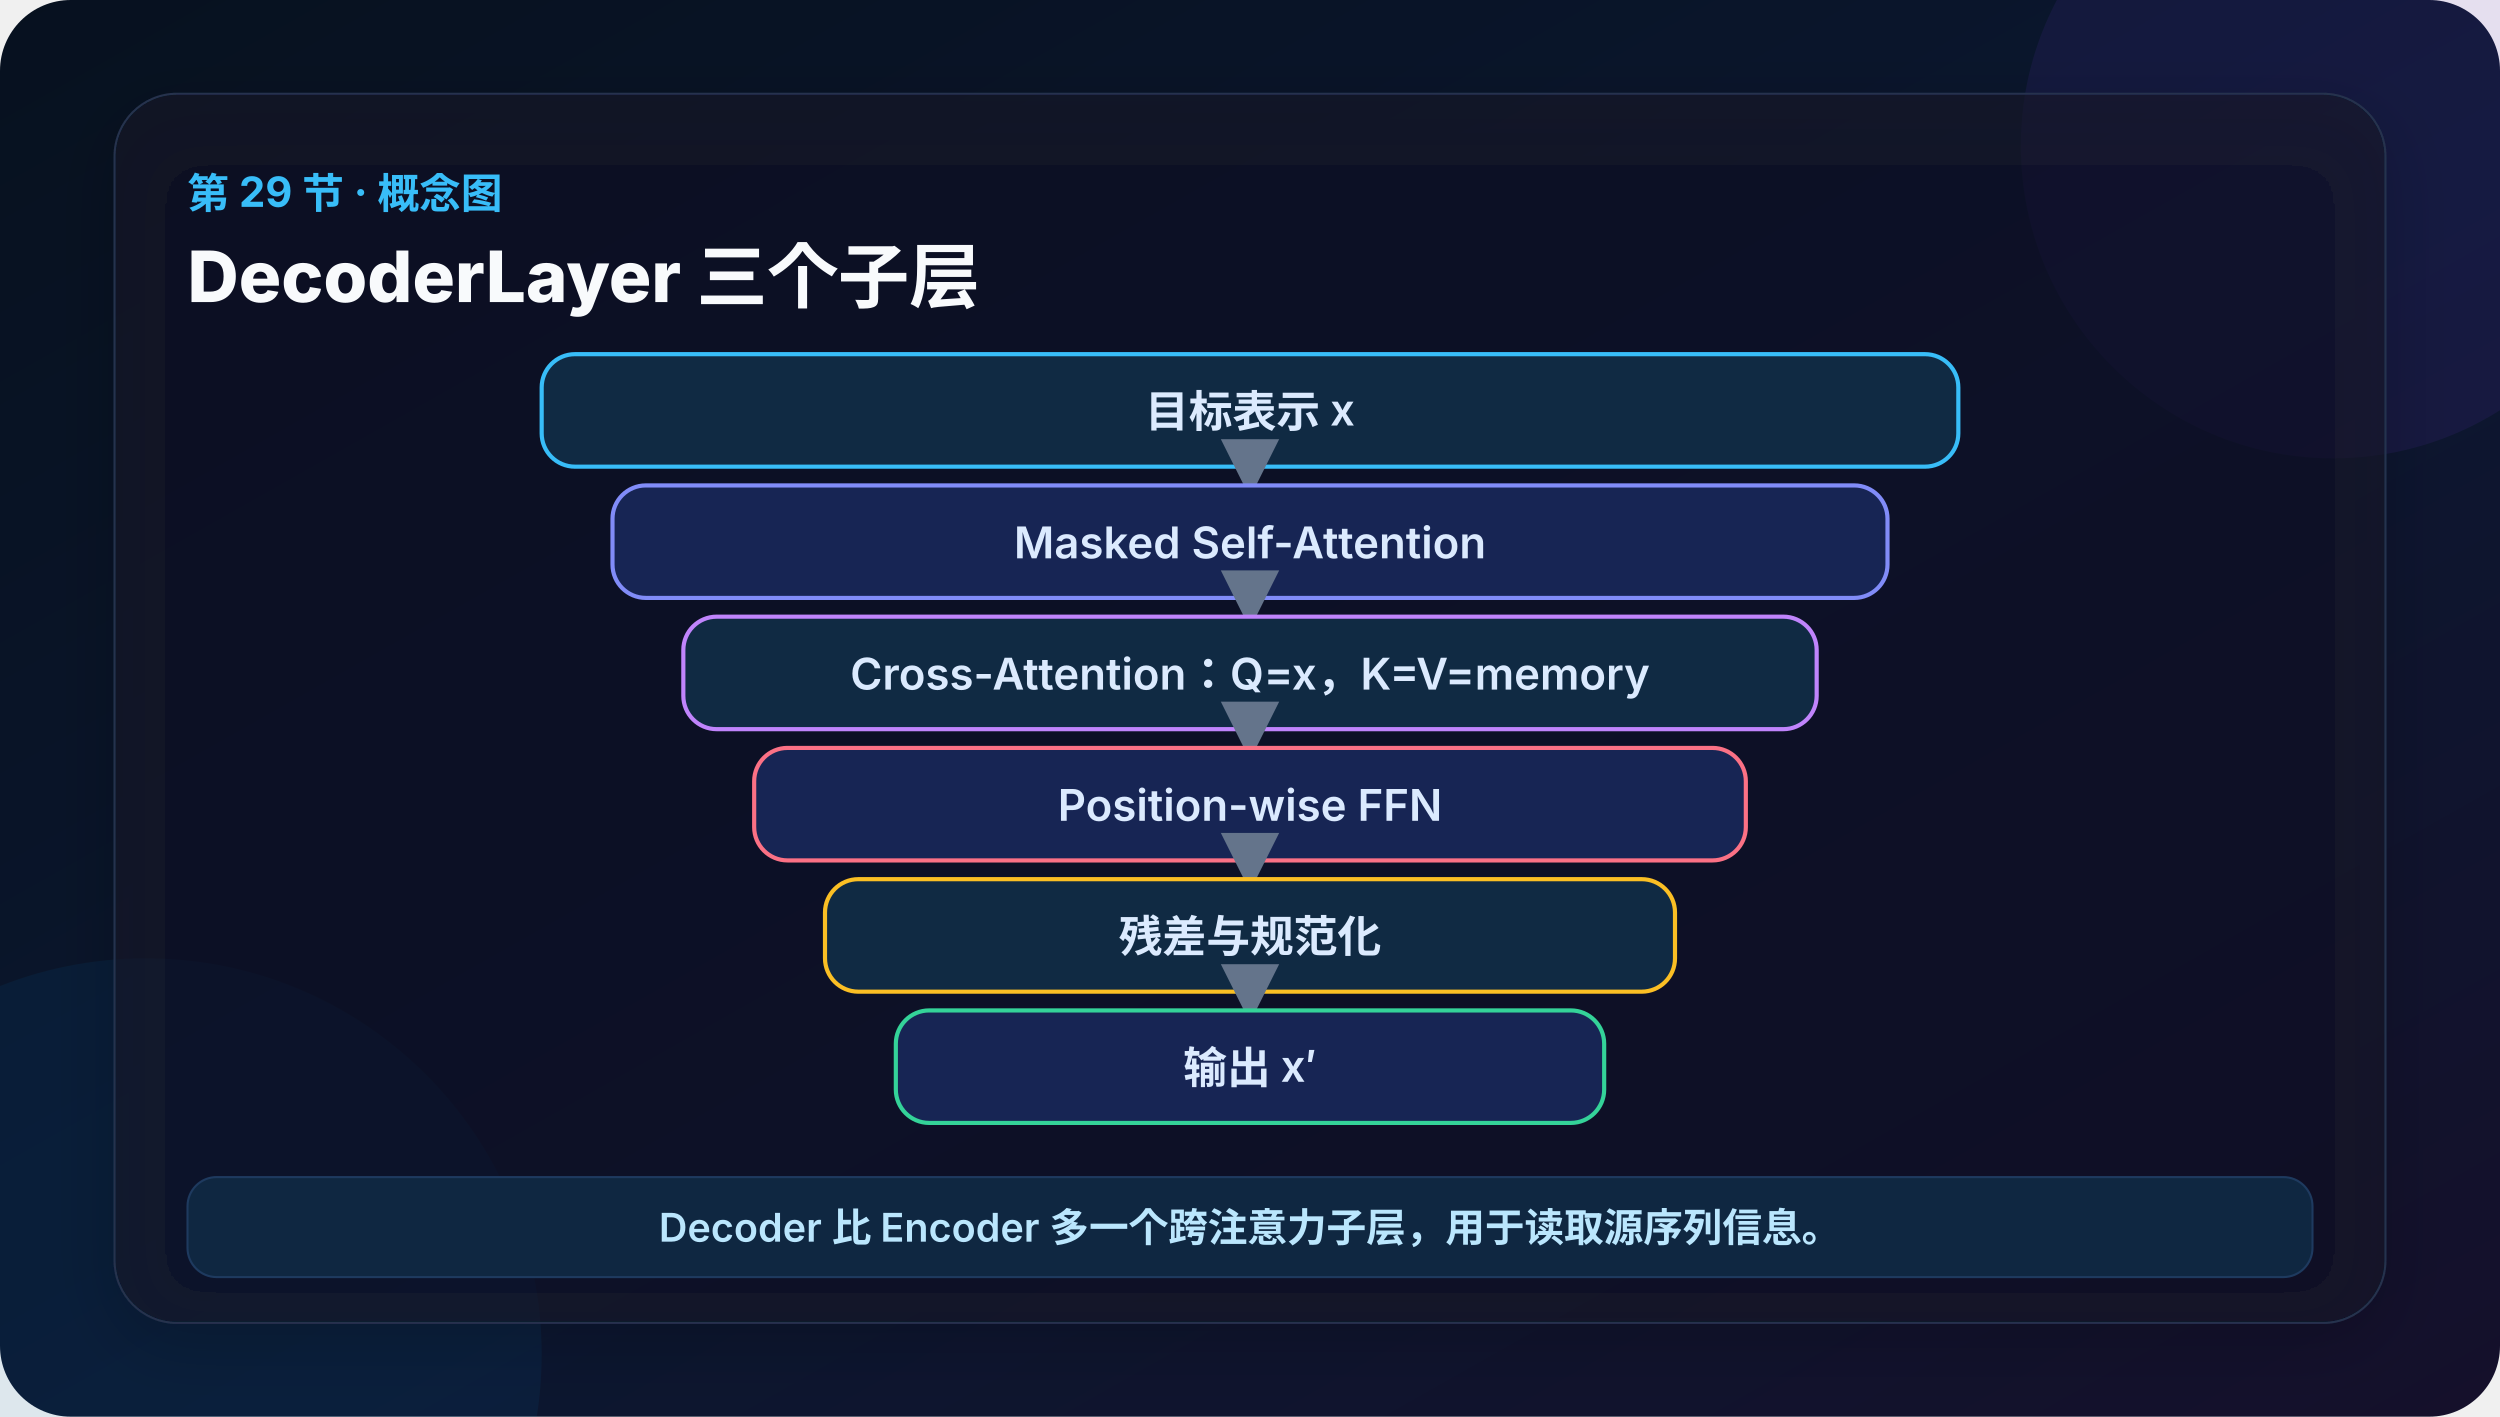
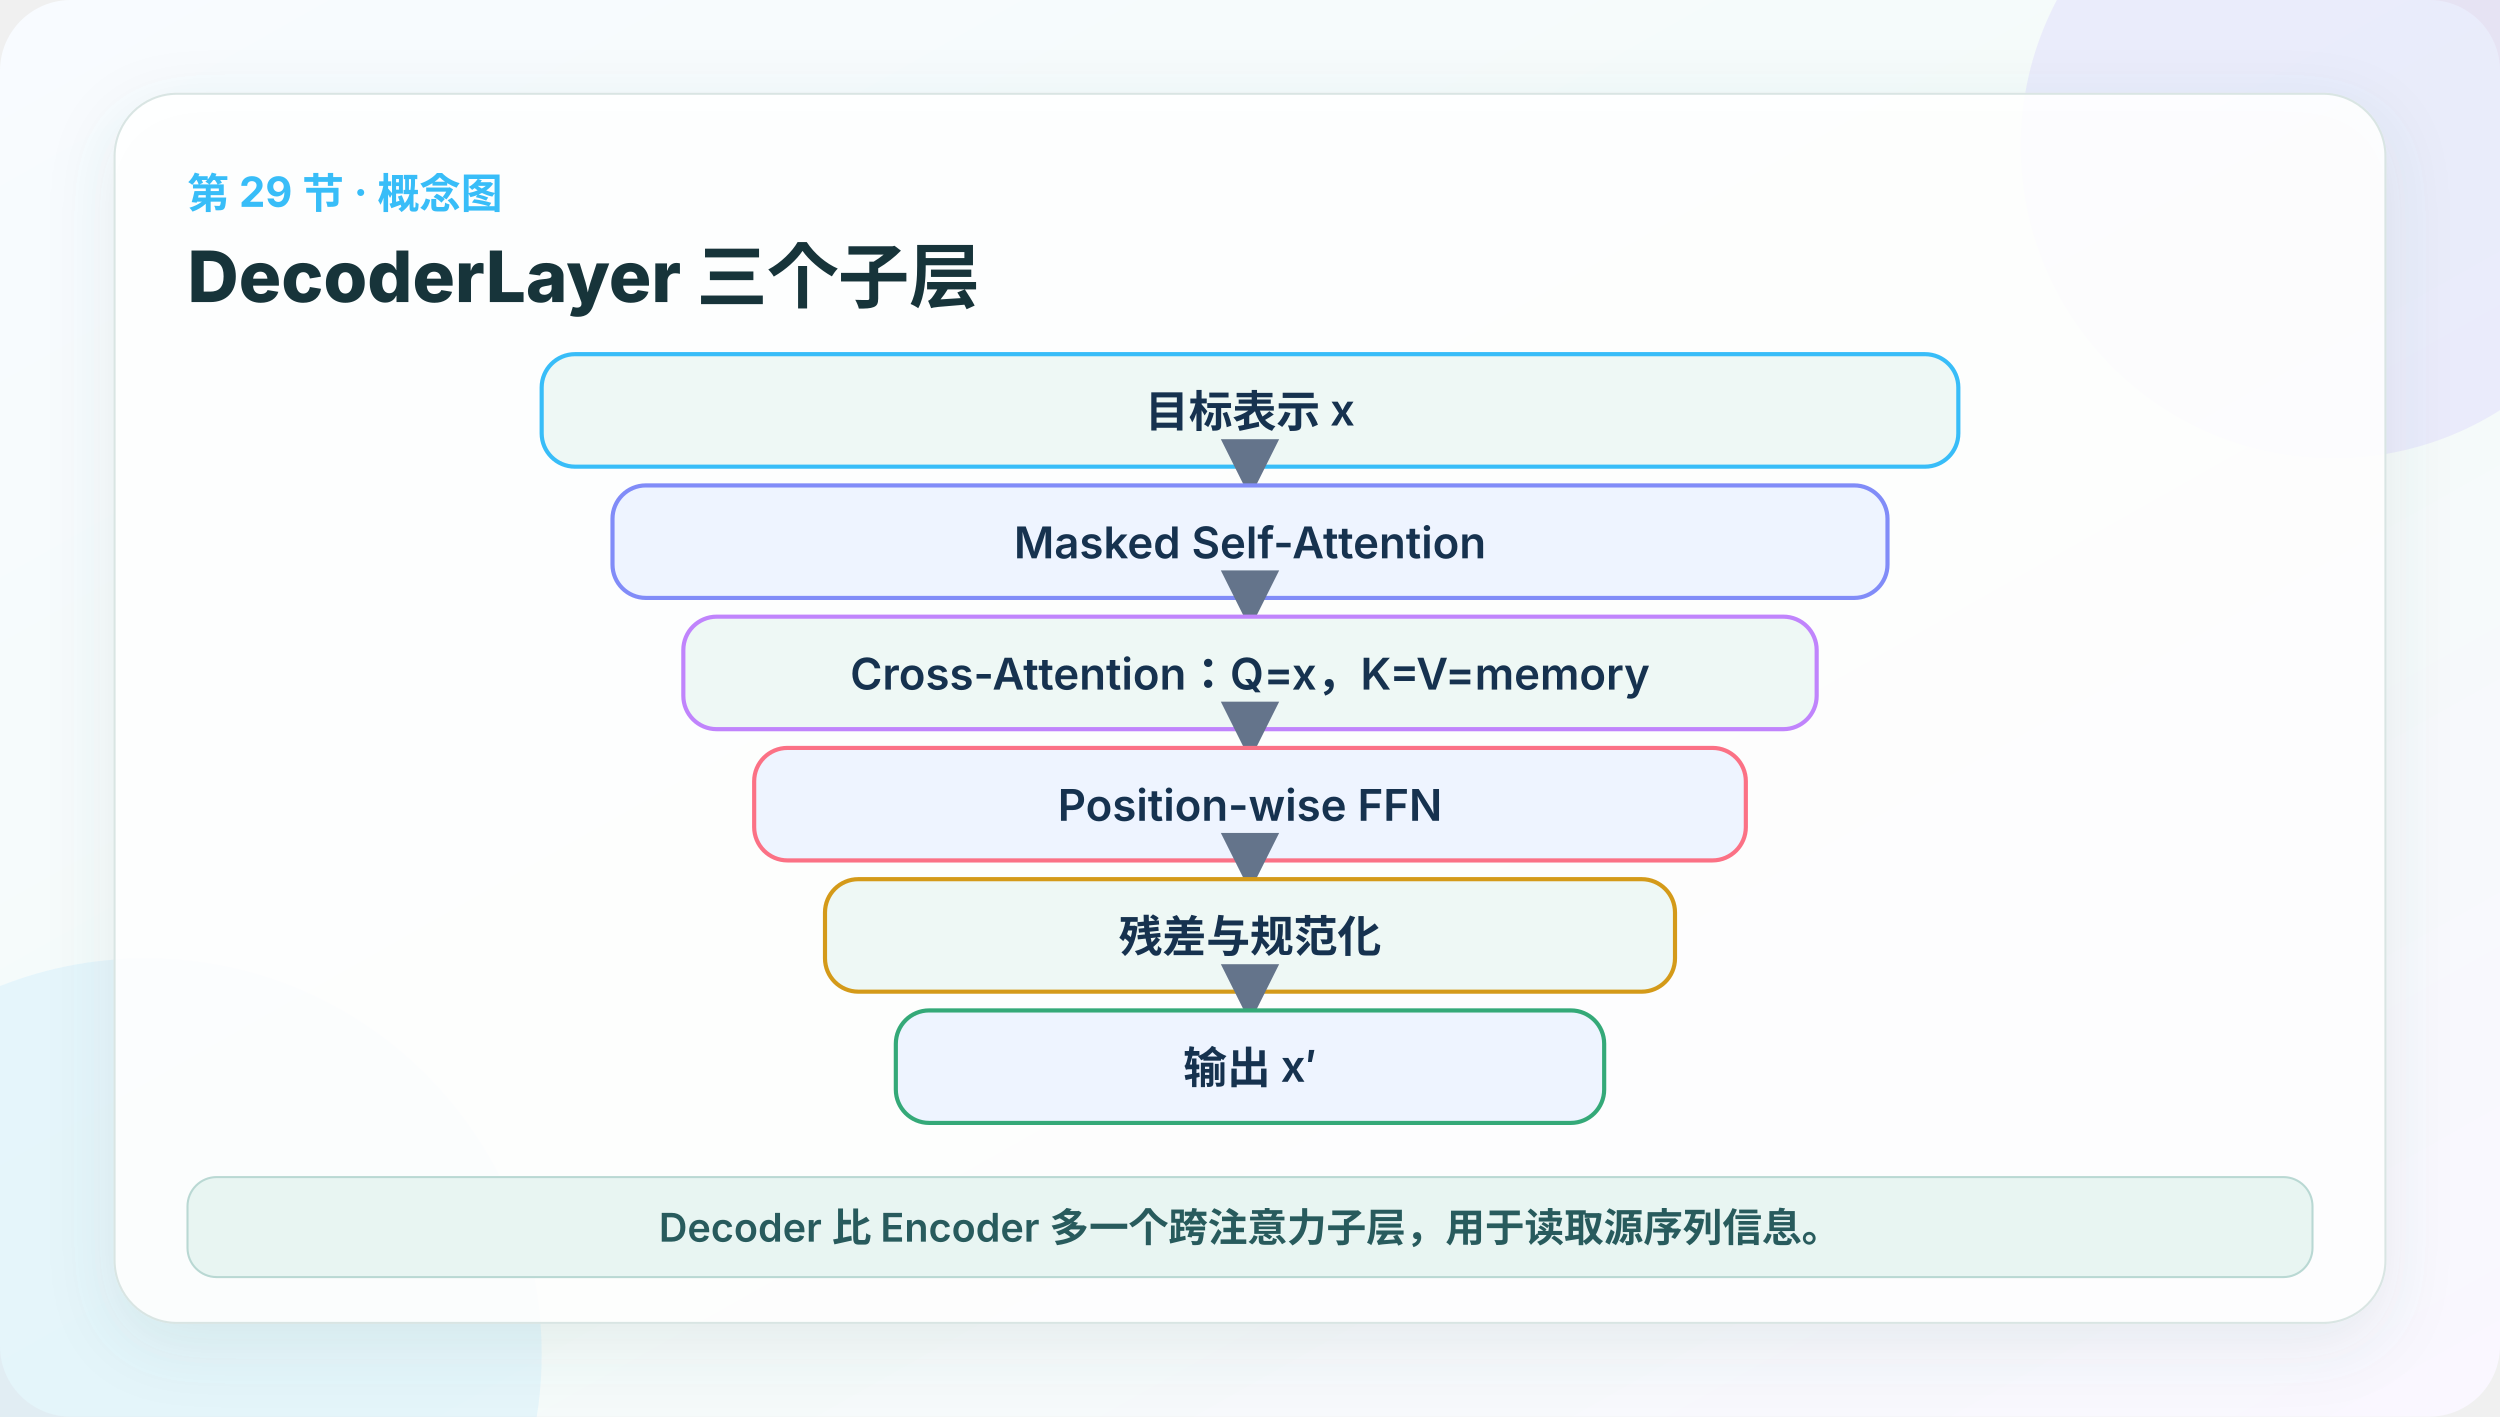
<svg xmlns="http://www.w3.org/2000/svg" width="1200" height="680" viewBox="0 0 1200 680" role="img" aria-labelledby="title desc">
  <defs>
    <linearGradient id="bg" x1="0" y1="0" x2="1" y2="1">
-       <stop offset="0" stop-color="#07111f" />
-       <stop offset="0.55" stop-color="#0b1730" />
-       <stop offset="1" stop-color="#15102b" />
+       <stop offset="0" stop-color="#f8fbff" />
+       <stop offset="0.55" stop-color="#f4fbf9" />
+       <stop offset="1" stop-color="#faf7ff" />
    </linearGradient>
    <filter id="shadow" x="-20%" y="-20%" width="140%" height="140%">
-       <feDropShadow dx="0" dy="10" stdDeviation="16" flood-color="#000" flood-opacity=".3" />
+       <feDropShadow dx="0" dy="10" stdDeviation="16" flood-color="#47716d" flood-opacity=".12" />
    </filter>
    <marker id="arrow" viewBox="0 0 10 10" refX="9" refY="5" markerWidth="7" markerHeight="7" orient="auto-start-reverse">
      <path d="M 0 0 L 10 5 L 0 10 z" fill="#64748b" />
    </marker>
  </defs>
  <rect width="1200" height="680" rx="34" fill="url(#bg)" />
-   <circle cx="1120" cy="70" r="150" fill="#7c3aed" opacity=".09" />
-   <circle cx="70" cy="650" r="190" fill="#0284c7" opacity=".08" />
+   <circle cx="1120" cy="70" r="150" fill="#c4b5fd" opacity=".22" />
+   <circle cx="70" cy="650" r="190" fill="#bae6fd" opacity=".28" />
  <g filter="url(#shadow)">
-     <rect x="55" y="45" width="1090" height="590" rx="30" fill="#081426" fill-opacity=".6" stroke="#26334d" />
+     <rect x="55" y="45" width="1090" height="590" rx="30" fill="#ffffff" fill-opacity=".88" stroke="#d9e5e3" />
  </g>
  <text x="90" y="100" font-family="Inter, PingFang SC, Microsoft YaHei, sans-serif" font-size="20" font-weight="700" fill="#38bdf8">第 29 节 · 概念图</text>
-   <text x="90" y="145" font-family="Inter, PingFang SC, Microsoft YaHei, sans-serif" font-size="34" font-weight="800" fill="#f8fafc">DecoderLayer 三个子层</text>
+   <text x="90" y="145" font-family="Inter, PingFang SC, Microsoft YaHei, sans-serif" font-size="34" font-weight="800" fill="#17343a">DecoderLayer 三个子层</text>
  <g font-family="Inter, PingFang SC, Microsoft YaHei, sans-serif">
-     <rect x="260" y="170" width="680" height="54" rx="16" fill="#102a43" stroke="#38bdf8" stroke-width="2" />
-     <text x="600" y="205" text-anchor="middle" font-size="21" font-weight="600" fill="#dbeafe">目标表示 x</text>
+     <rect x="260" y="170" width="680" height="54" rx="16" fill="#eef8f5" stroke="#38bdf8" stroke-width="2" />
+     <text x="600" y="205" text-anchor="middle" font-size="21" font-weight="600" fill="#16324f">目标表示 x</text>
    <path d="M 600 226 L 600 236" stroke="#64748b" stroke-width="4" fill="none" marker-end="url(#arrow)" />
-     <rect x="294" y="233" width="612" height="54" rx="16" fill="#172554" stroke="#818cf8" stroke-width="2" />
-     <text x="600" y="268" text-anchor="middle" font-size="21" font-weight="600" fill="#dbeafe">Masked Self-Attention</text>
+     <rect x="294" y="233" width="612" height="54" rx="16" fill="#eef4ff" stroke="#818cf8" stroke-width="2" />
+     <text x="600" y="268" text-anchor="middle" font-size="21" font-weight="600" fill="#16324f">Masked Self-Attention</text>
    <path d="M 600 289 L 600 299" stroke="#64748b" stroke-width="4" fill="none" marker-end="url(#arrow)" />
-     <rect x="328" y="296" width="544" height="54" rx="16" fill="#102a43" stroke="#c084fc" stroke-width="2" />
-     <text x="600" y="331" text-anchor="middle" font-size="21" font-weight="600" fill="#dbeafe">Cross-Attention：Q=x，K=V=memory</text>
+     <rect x="328" y="296" width="544" height="54" rx="16" fill="#eef8f5" stroke="#c084fc" stroke-width="2" />
+     <text x="600" y="331" text-anchor="middle" font-size="21" font-weight="600" fill="#16324f">Cross-Attention：Q=x，K=V=memory</text>
    <path d="M 600 352 L 600 362" stroke="#64748b" stroke-width="4" fill="none" marker-end="url(#arrow)" />
-     <rect x="362" y="359" width="476" height="54" rx="16" fill="#172554" stroke="#fb7185" stroke-width="2" />
-     <text x="600" y="394" text-anchor="middle" font-size="21" font-weight="600" fill="#dbeafe">Position-wise FFN</text>
+     <rect x="362" y="359" width="476" height="54" rx="16" fill="#eef4ff" stroke="#fb7185" stroke-width="2" />
+     <text x="600" y="394" text-anchor="middle" font-size="21" font-weight="600" fill="#16324f">Position-wise FFN</text>
    <path d="M 600 415 L 600 425" stroke="#64748b" stroke-width="4" fill="none" marker-end="url(#arrow)" />
-     <rect x="396" y="422" width="408" height="54" rx="16" fill="#102a43" stroke="#fbbf24" stroke-width="2" />
-     <text x="600" y="457" text-anchor="middle" font-size="21" font-weight="600" fill="#dbeafe">残差与规范化</text>
+     <rect x="396" y="422" width="408" height="54" rx="16" fill="#eef8f5" stroke="#d49a19" stroke-width="2" />
+     <text x="600" y="457" text-anchor="middle" font-size="21" font-weight="600" fill="#16324f">残差与规范化</text>
    <path d="M 600 478 L 600 488" stroke="#64748b" stroke-width="4" fill="none" marker-end="url(#arrow)" />
-     <rect x="430" y="485" width="340" height="54" rx="16" fill="#172554" stroke="#34d399" stroke-width="2" />
-     <text x="600" y="520" text-anchor="middle" font-size="21" font-weight="600" fill="#dbeafe">输出 x′</text>
+     <rect x="430" y="485" width="340" height="54" rx="16" fill="#eef4ff" stroke="#34a978" stroke-width="2" />
+     <text x="600" y="520" text-anchor="middle" font-size="21" font-weight="600" fill="#16324f">输出 x′</text>
  </g>
-   <rect x="90" y="565" width="1020" height="48" rx="14" fill="#0f2741" stroke="#1e3a5f" />
-   <text x="600" y="596" text-anchor="middle" font-family="Inter, PingFang SC, Microsoft YaHei, sans-serif" font-size="19" font-weight="600" fill="#bae6fd">Decoder 比 Encoder 多一个跨注意力子层，用于读取源序列信息。</text>
+   <rect x="90" y="565" width="1020" height="48" rx="14" fill="#e8f5f2" stroke="#b9d8d3" />
+   <text x="600" y="596" text-anchor="middle" font-family="Inter, PingFang SC, Microsoft YaHei, sans-serif" font-size="19" font-weight="600" fill="#285b5d">Decoder 比 Encoder 多一个跨注意力子层，用于读取源序列信息。</text>
</svg>
